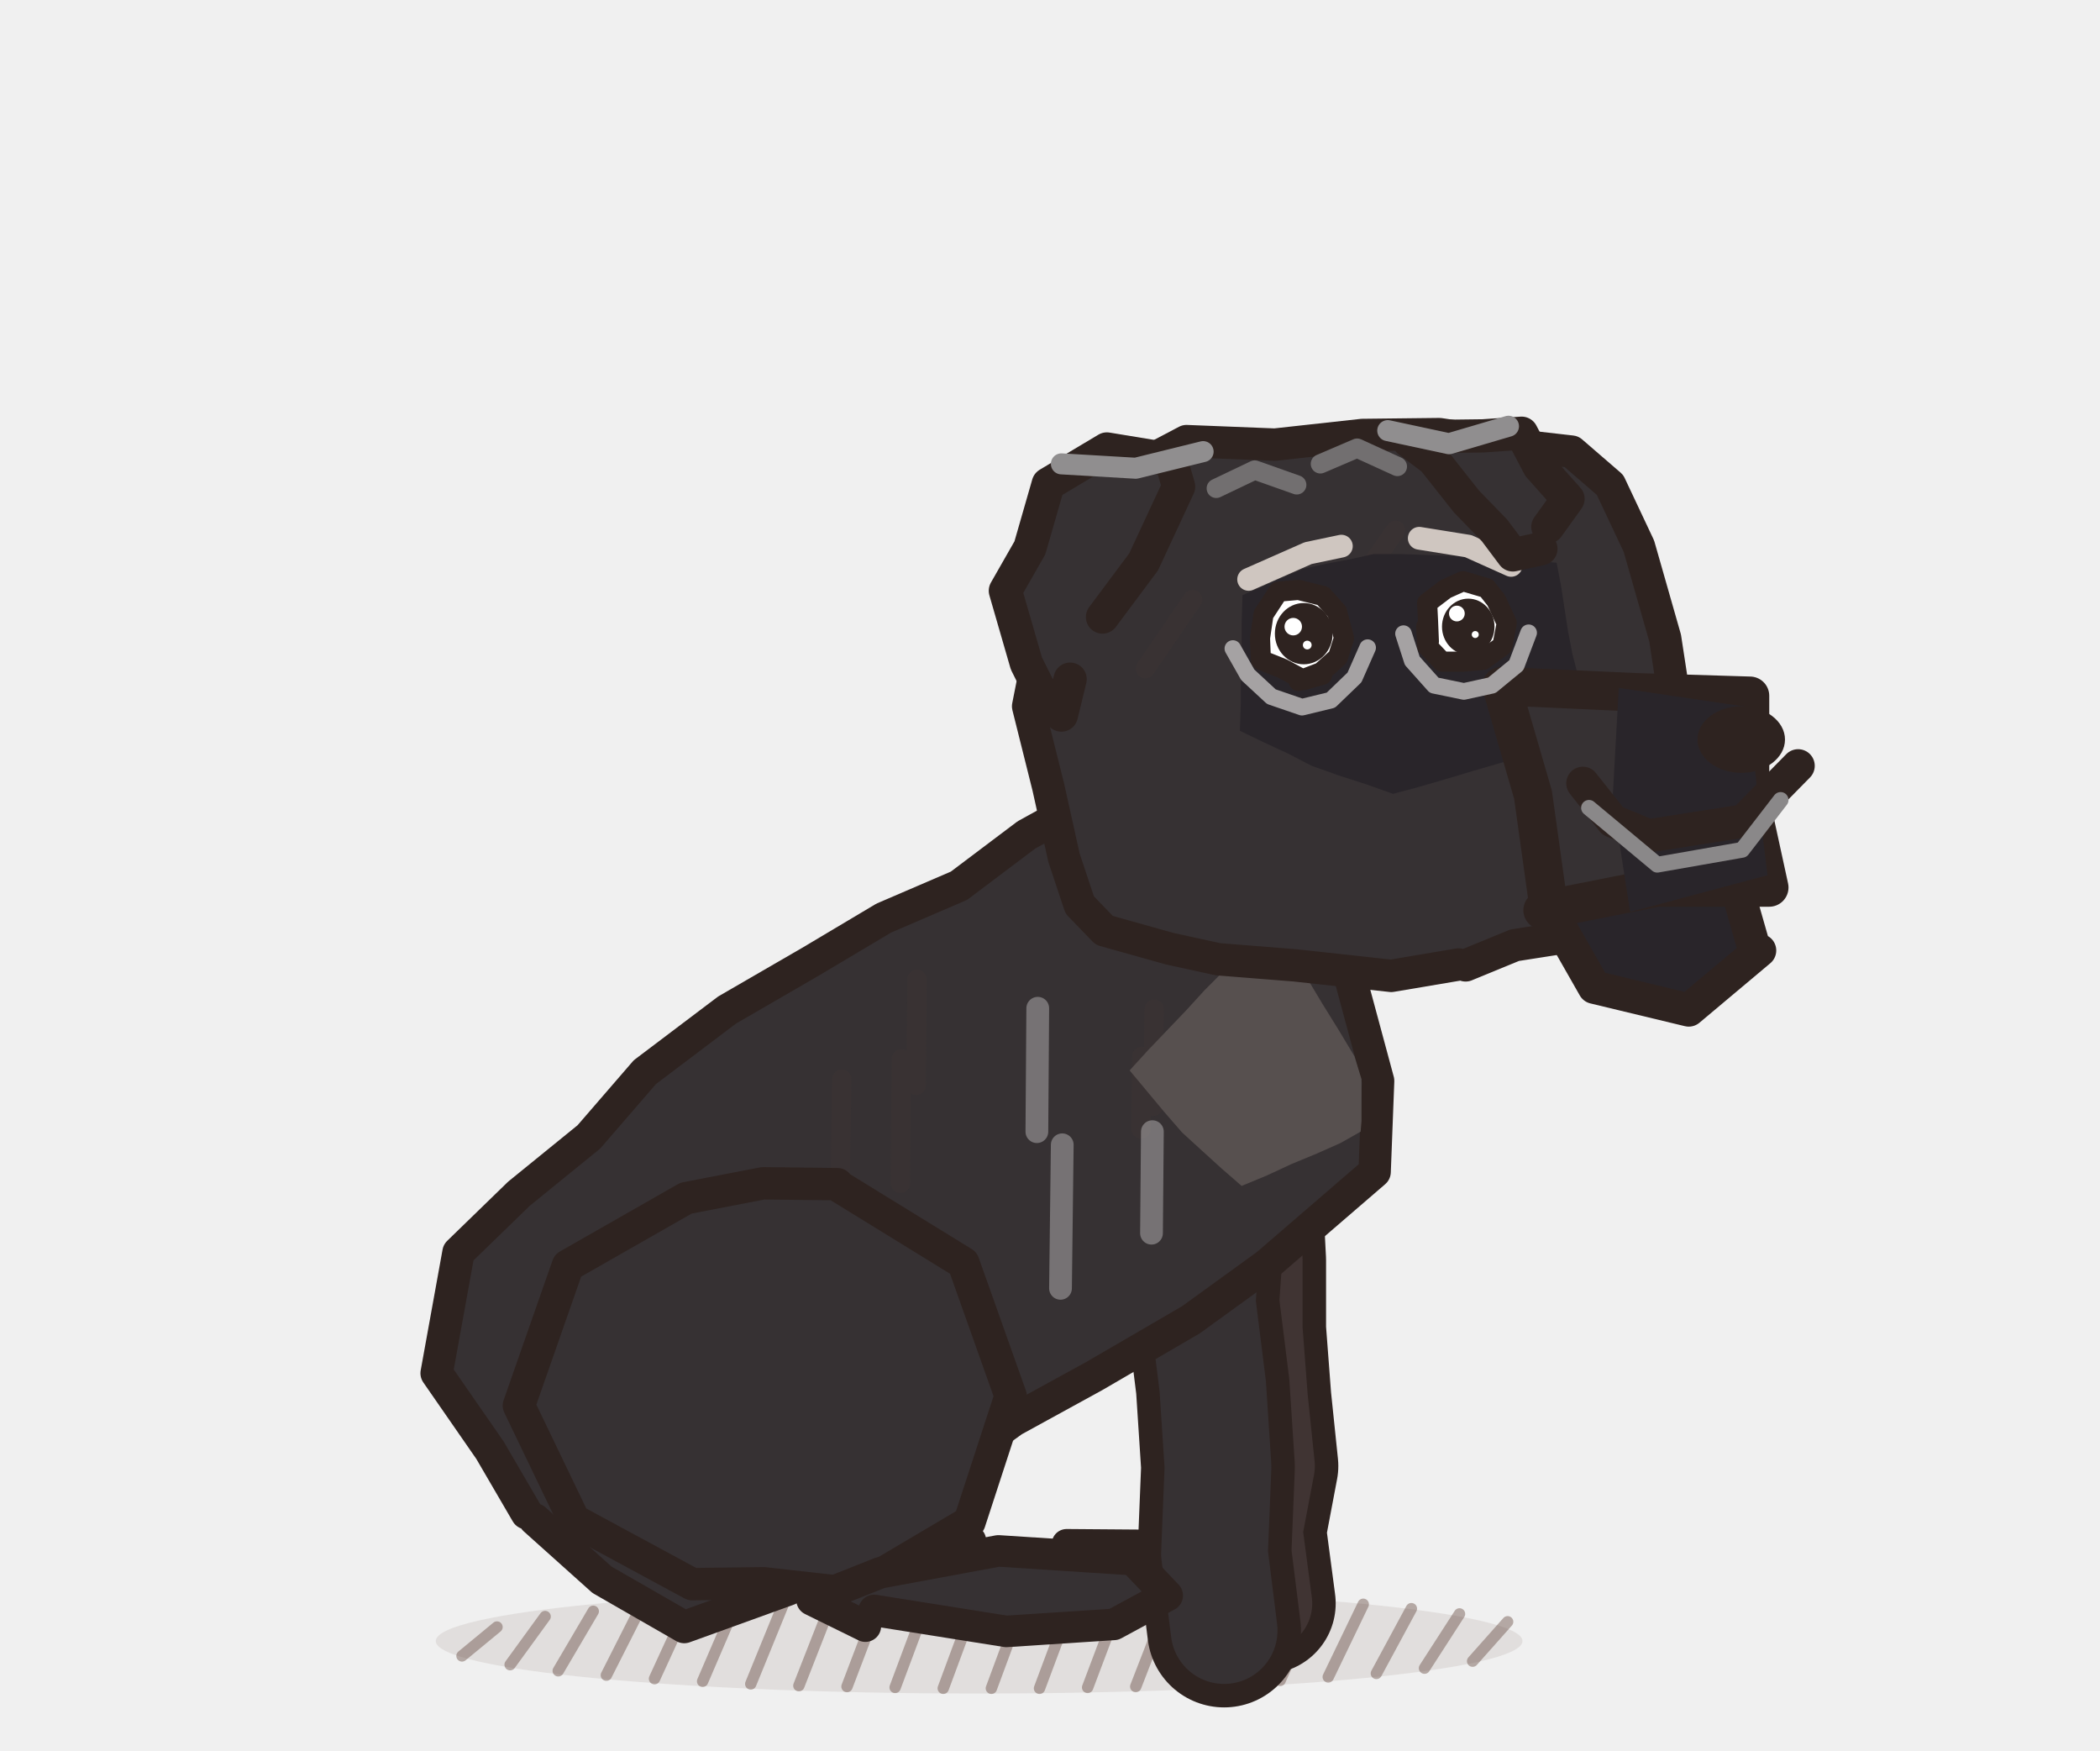
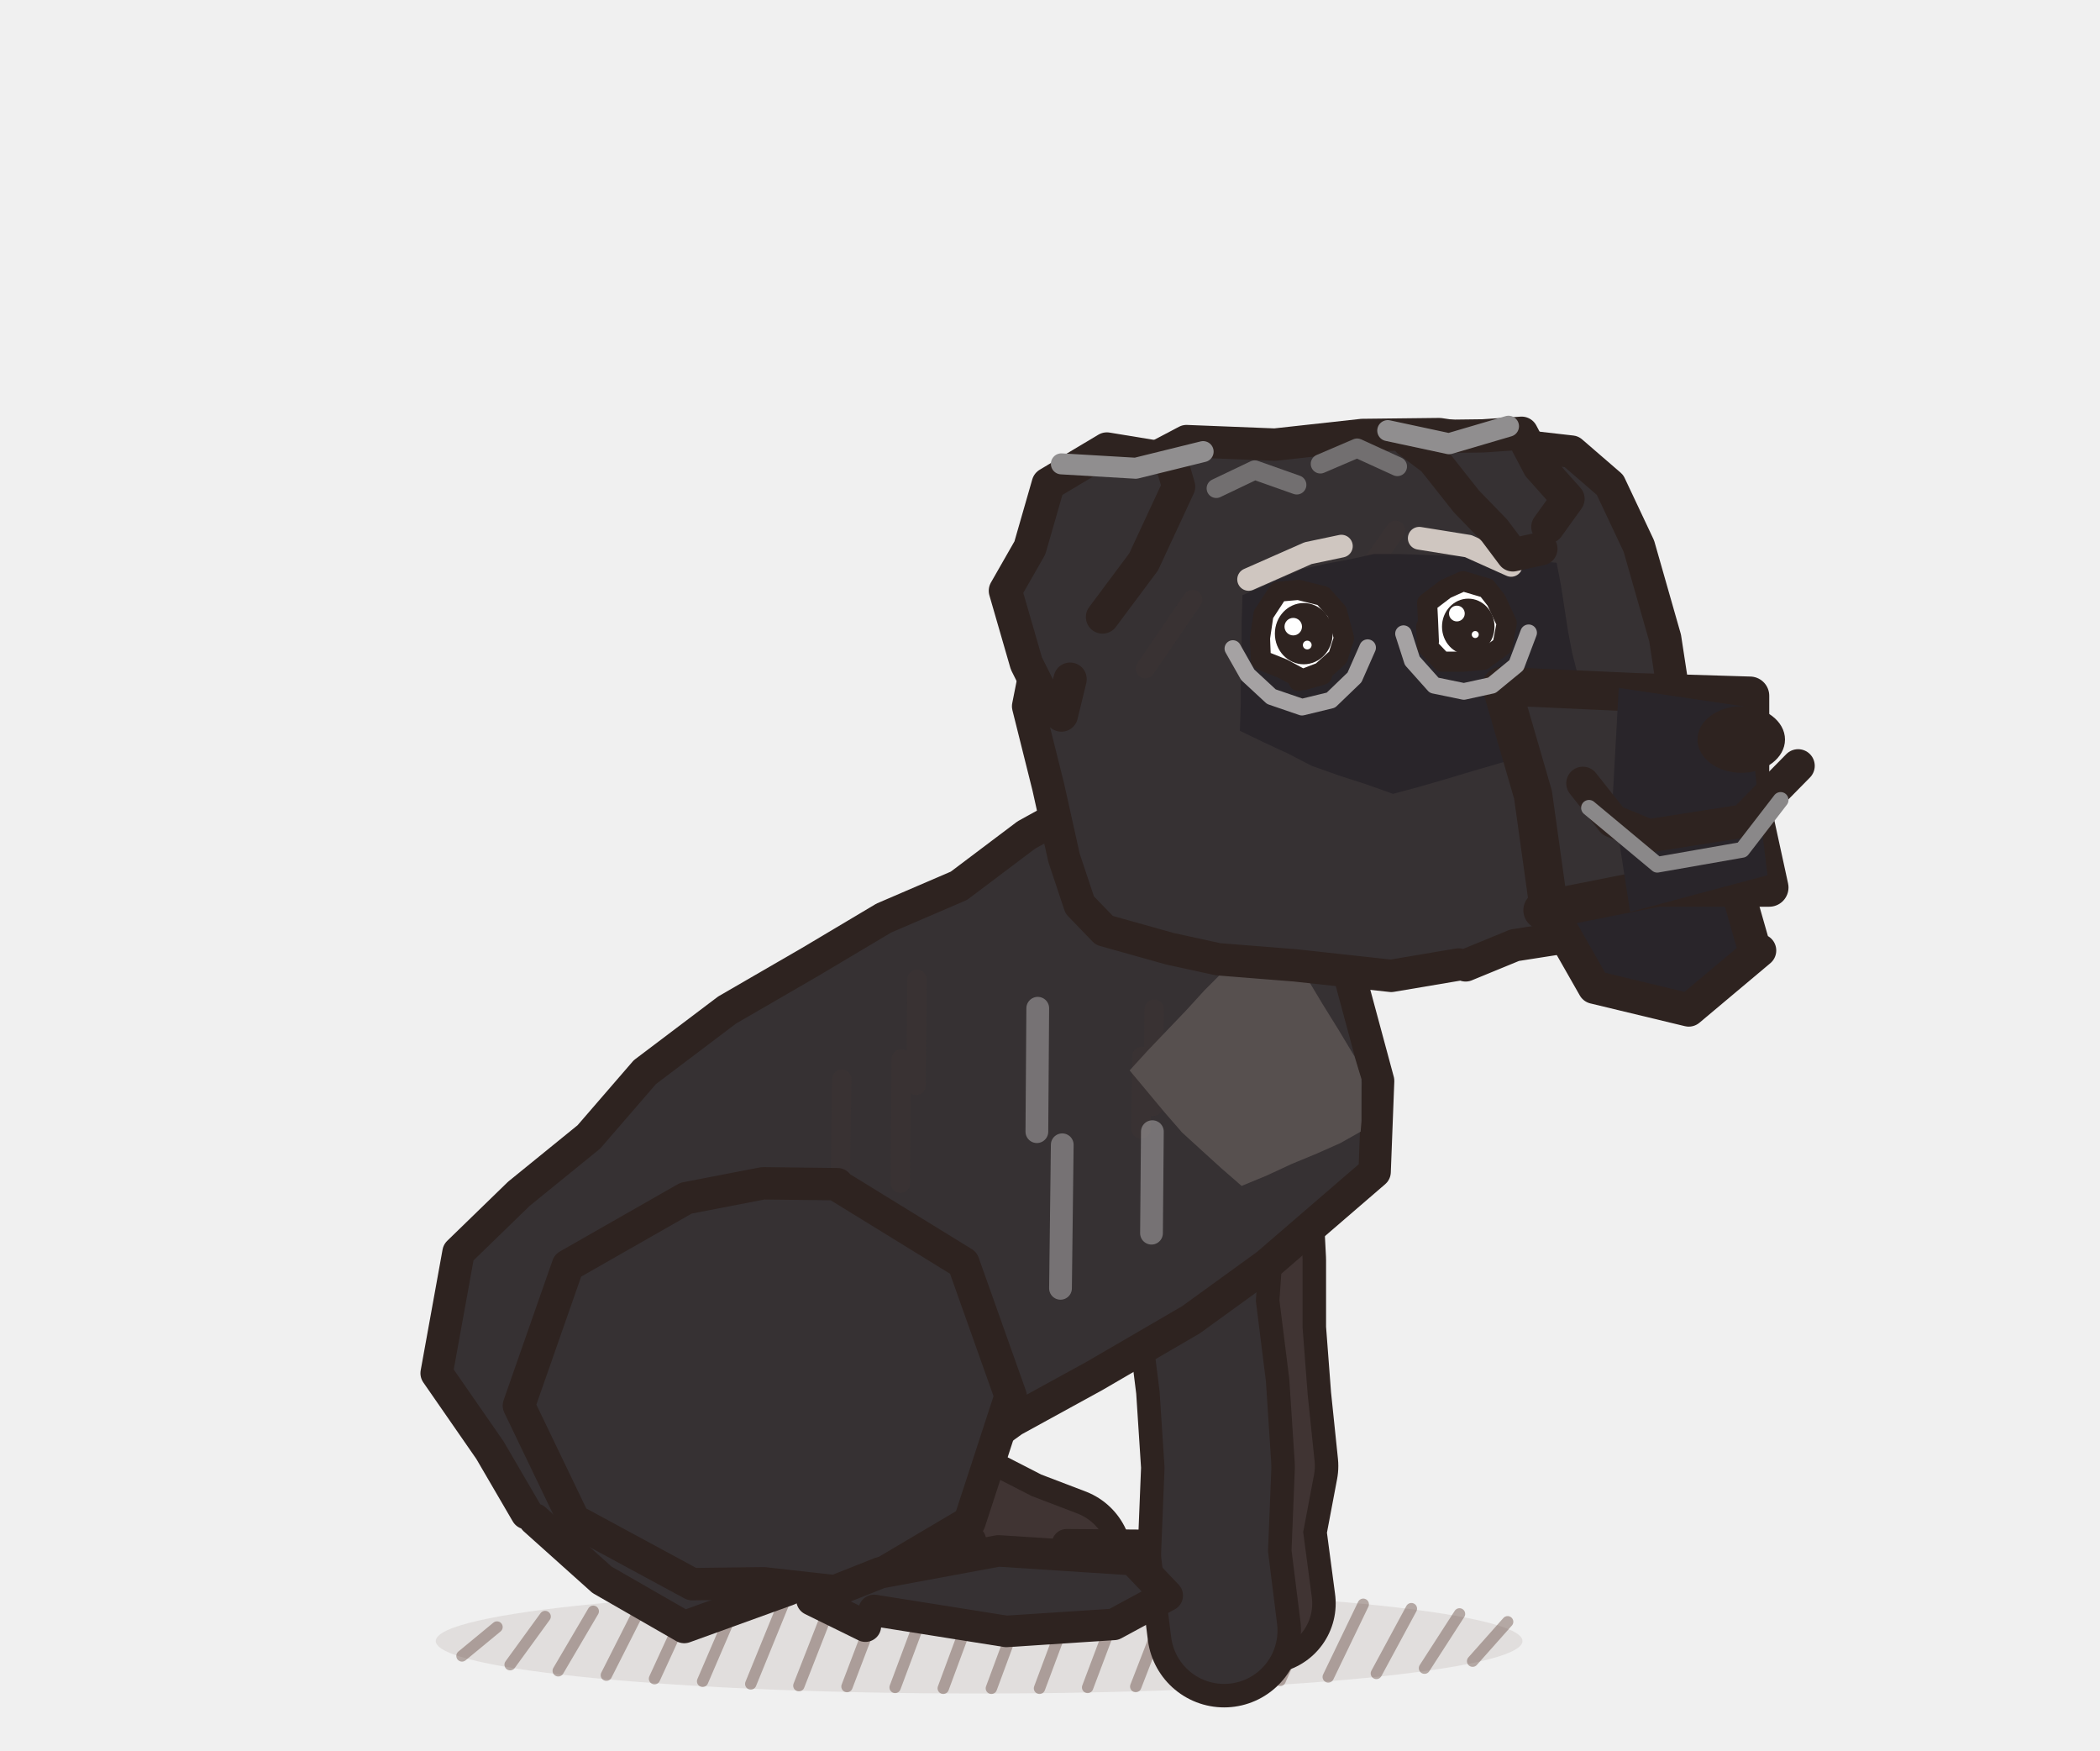
<svg xmlns="http://www.w3.org/2000/svg" width="240" height="200" class="pa-dog pa-pose-sit" viewBox="0 0 240 200" role="img" aria-label="Cannoli the Cane Corso, sit">
  <g>
    <ellipse cx="111.9" cy="187.5" rx="62.1" ry="6" fill="#5B3D32" opacity="0.1" />
    <path d="M52.8 189.2l4 -3.3M58.3 190.2l4 -5.5M63.8 190.9l4 -6.8M69.3 191.4l4 -7.9M74.8 191.8l4 -8.7M80.3 192.1l4 -9.3M85.8 192.4l4 -9.8M91.3 192.6l4 -10.2M96.8 192.7l4 -10.5M102.3 192.8l4 -10.7M107.8 192.9l4 -10.8M113.3 192.9l4 -10.8M118.8 192.9l4 -10.7M124.3 192.8l4 -10.6M129.8 192.7l4 -10.3M135.3 192.5l4 -10M140.8 192.3l4 -9.6M146.3 192l4 -9M151.8 191.6l4 -8.3M157.3 191.2l4 -7.4M162.8 190.6l4 -6.2M168.3 189.8l4 -4.5" stroke="#5B3D32" stroke-width="1.3" stroke-linecap="round" opacity="0.4" fill="none" />
    <g class="pa-d-f0">
      <path d="M61.6 158.5L68.9 161.4L74.5 162.9L83.1 164.1L90.6 165.8L97 162L103.5 160.4" fill="none" stroke="#2E2320" stroke-width="13.765" stroke-linecap="round" stroke-linejoin="round" />
      <path d="M61.6 158.5L68.9 161.4L74.5 162.9L83.1 164.1L90.6 165.8L97 162L103.5 160.4" fill="none" stroke="#363133" stroke-width="8.4" stroke-linecap="round" stroke-linejoin="round" />
      <g class="pa-d-leg pa-d-leg-FH">
+         <path d="M87.5 157.9L95.4 163.7L101.8 168.4L108 172.2L115.6 176.1L121.1 178.2" fill="none" stroke="#2E2320" stroke-width="16.665" stroke-linecap="round" stroke-linejoin="round" />
+         <path d="M87.5 157.9L95.4 163.7L101.8 168.4L108 172.2L115.6 176.1L121.1 178.2" fill="none" stroke="#403433" stroke-width="11.3" stroke-linecap="round" stroke-linejoin="round" />
        <path d="M121.9 176.4L134.9 176.5L139.4 181L135.3 182.3L122.3 182.8L109.8 182.3L106.4 180L111 176Z" fill="#403433" />
        <path d="M121.9 176.4L134.9 176.5L139.4 181L135.3 182.3L122.3 182.8L109.8 182.3L106.4 180L111 176" fill="none" stroke="#2E2320" stroke-width="3.4" stroke-linecap="round" stroke-linejoin="round" />
      </g>
      <g class="pa-d-leg pa-d-leg-FF">
        <path d="M141 120.3L142.7 127.9L143.1 136.3L143.5 144L143.5 151.9L144.1 159.8L144.9 167.5L143.5 174.9L144.6 183.2" fill="none" stroke="#2E2320" stroke-width="16.101" stroke-linecap="round" stroke-linejoin="round" />
        <path d="M141 120.3L142.7 127.9L143.1 136.3L143.5 144L143.5 151.9L144.1 159.8L144.9 167.5L143.5 174.9L144.6 183.2" fill="none" stroke="#403433" stroke-width="10.736" stroke-linecap="round" stroke-linejoin="round" />
      </g>
      <g class="pa-d-leg pa-d-leg-NF">
        <path d="M136.1 130.5L138 140.3L137.4 148.8L138.6 158.4L139.2 167.6L138.8 177.5L139.9 186.3" fill="none" stroke="#2E2320" stroke-width="17.565" stroke-linecap="round" stroke-linejoin="round" />
        <path d="M136.1 130.5L138 140.3L137.4 148.8L138.6 158.4L139.2 167.6L138.8 177.5L139.9 186.3" fill="none" stroke="#363133" stroke-width="12.2" stroke-linecap="round" stroke-linejoin="round" />
      </g>
      <path d="M126.7 111L131.9 106.9L136.3 101.9L142.1 95.5L147.7 91.4" fill="none" stroke="#2E2320" stroke-width="30.565" stroke-linecap="round" stroke-linejoin="round" />
      <path d="M126.7 111L131.9 106.9L136.3 101.9L142.1 95.5L147.7 91.4" fill="none" stroke="#363133" stroke-width="25.2" stroke-linecap="round" stroke-linejoin="round" />
      <path d="M60.2 172.9L56 165.7L49.9 156.9L52.4 143.1L59.3 136.4L67.3 129.9L73.7 122.5L83.1 115.4L92.6 109.9L101 104.9L109.6 101.2L117.3 95.4L128.9 89L140.4 94.5L148.5 103.1L154.1 110.9L157.5 123.5L157.1 133.9L144.8 144.5L136.1 150.8L125.1 157.2L115.8 162.3L105.8 169.5L99.3 174.6L90.1 181.6L78.2 185.9L68.8 180.5Z" fill="#363133" />
      <path d="M60.2 172.9L56 165.7L49.9 156.9L52.4 143.1L59.3 136.4L67.3 129.9L73.7 122.5L83.1 115.4L92.6 109.9L101 104.9L109.6 101.2L117.3 95.4L128.9 89L140.4 94.5L148.5 103.1L154.1 110.9L157.5 123.5L157.1 133.9L144.8 144.5L136.1 150.8L125.1 157.2L115.8 162.3L105.8 169.5L99.3 174.6L90.1 181.6L78.2 185.9L68.8 180.5L61.1 173.6" fill="none" stroke="#2E2320" stroke-width="3.7" stroke-linecap="round" stroke-linejoin="round" />
      <path d="M131.8 126.4L131.9 115.3M85.5 161.8L85.6 146.2M93.8 156.1L93.9 140.4M96 136.8L96.2 123.3M102.9 135.2L103 121M70.7 155.8L70.7 148M104.7 124L104.8 111.9M130.4 129L130.5 120.7" stroke="#3e3433" stroke-width="2.2" stroke-linecap="round" opacity=".42" />
      <path d="M79 142L78.9 155.8M121.2 147.2L121.4 130.8M131.6 140.9L131.7 129.3M118.5 129.3L118.6 115.2" stroke="#fff" stroke-width="2.6" stroke-linecap="round" opacity=".32" />
      <path d="M129.1 122.3L131.2 120L133.4 117.7L135.6 115.4L137.7 113.1L139.8 111L141.8 109L143.8 106.9L145.9 104.8L147.1 107.2L148.3 109.5L149.4 111.8L151.2 114.8L153 117.7L154.8 120.7L155.6 123.3L155.6 125.6L155.6 128.1L155.5 129.3L153.2 130.6L150.5 131.8L147.6 133L144.8 134.3L141.9 135.5L139.6 133.5L137.4 131.5L135.1 129.4L133.1 127.1L131.1 124.7Z" fill="#57504F" />
      <g class="pa-d-leg pa-d-leg-NH">
        <path d="M95.8 135.5L110.1 144.3L115.5 159.5L110.8 173.9L97.1 182L87.3 180.9L79.1 181L65.6 173.7L59.3 160.6L64.9 144.6L78.4 136.9L87.2 135.2Z" fill="#363133" />
        <path d="M95.8 135.5L110.1 144.3L115.5 159.5L110.8 173.9L97.1 182L87.3 180.9L79.1 181L65.6 173.7L59.3 160.6L64.9 144.6L78.4 136.9L87.2 135.2L95.7 135.3" fill="none" stroke="#2E2320" stroke-width="3.7" stroke-linecap="round" stroke-linejoin="round" />
        <path d="M98.9 185.8L92.8 182.8L100.6 179.7L114.1 177.2L129.5 178.2L133.4 182.3L127.3 185.6L115 186.4Z" fill="#363133" />
        <path d="M98.9 185.8L92.8 182.8L100.6 179.7L114.1 177.2L129.5 178.2L133.4 182.3L127.3 185.6L115 186.4L99.9 184" fill="none" stroke="#2E2320" stroke-width="3.6" stroke-linecap="round" stroke-linejoin="round" />
      </g>
      <path d="M166.7 110.2L159 111.5L148 110.3L139.2 109.6L133.7 108.4L126.2 106.3L123.4 103.4L121.6 98L119.8 89.9L117.5 80.7L119.6 70.1L122.7 60.4L126.5 55.2L135.6 50.4L145.7 50.8L155.7 49.7L164.5 49.6L172.6 50.8L179.6 51.6L184 55.4L187.3 62.4L190.3 72.9L191.8 82.7L190.1 92.4L189.4 101.6L184.8 104.3L179.5 107L173.1 108Z" fill="#363133" />
      <path d="M166.7 110.2L159 111.5L148 110.3L139.2 109.6L133.7 108.4L126.2 106.3L123.4 103.4L121.6 98L119.8 89.9L117.5 80.7L119.6 70.1L122.7 60.4L126.5 55.2L135.6 50.4L145.7 50.8L155.7 49.7L164.5 49.6L172.6 50.8L179.6 51.6L184 55.4L187.3 62.4L190.3 72.9L191.8 82.7L190.1 92.4L189.4 101.6L184.8 104.3L179.5 107L173.1 108L167.5 110.3" fill="none" stroke="#2E2320" stroke-width="3.7" stroke-linecap="round" stroke-linejoin="round" />
      <path d="M159.5 60.6L154.7 67.4M155.9 76L162.3 66.7M130.9 76.4L136.3 68.5M170 75L176.3 65.7" stroke="#3e3433" stroke-width="2.2" stroke-linecap="round" opacity=".42" />
      <path d="M154.4 78.1L160.1 69.8M159 76.4L165.7 66.7" stroke="#fff" stroke-width="2.6" stroke-linecap="round" opacity=".32" />
      <path d="M142 68L144.3 67L146.6 66L148.9 65L151.6 64.4L154.3 63.9L157 63.3L159.9 63.3L162.8 63.4L165.7 63.5L168.6 63.5L171.7 63.8L174.8 64L177.9 64.3L178.4 66.9L178.8 69.5L179.2 72.1L179.7 74.7L180.5 77.8L181.4 80.8L182.2 83.9L179.5 84.7L176.8 85.6L174.1 86.4L171.4 87.2L168.3 88.1L165.3 89L162.2 89.9L159.2 90.7L156.1 89.6L153 88.6L149.9 87.5L147.2 86.1L144.4 84.8L141.7 83.5L141.8 80.4L141.8 77.3L141.9 74.2L141.9 71.1Z" fill="#29252a" />
      <path d="M139 55.8L143.4 53.7L148.2 55.4" fill="none" stroke="#726f70" stroke-width="2.2" stroke-linecap="round" stroke-linejoin="round" />
      <path d="M150.9 53L155.1 51.2L159.7 53.3" fill="none" stroke="#726f70" stroke-width="2.2" stroke-linecap="round" stroke-linejoin="round" />
      <path d="M201.1 108.6L193 115.4L182.2 112.8L177.3 104.2L186.9 100.6L197.2 96.9Z" fill="#29252a" />
      <path d="M201.1 108.6L193 115.4L182.2 112.8L177.3 104.2L186.9 100.6L197.2 96.9L200.6 108.8" fill="none" stroke="#2E2320" stroke-width="3.8" stroke-linecap="round" stroke-linejoin="round" />
      <path d="M177.1 104.4L175.2 90.8L171.6 78.4L186.9 79.1L200 79.5L200 91.3L202.2 101.4L189.4 101.4Z" fill="#363133" />
      <path d="M177.1 104.4L175.2 90.8L171.6 78.4L186.9 79.1L200 79.5L200 91.3L202.2 101.4L189.4 101.4L176.3 104" fill="none" stroke="#2E2320" stroke-width="4.4" stroke-linecap="round" stroke-linejoin="round" />
      <path d="M185 78.6L199.9 80.8L200.8 90.2L202 100L186.3 104.2L184.3 91.3Z" fill="#29252a" />
      <path d="M151.1 77.1L149 77.7L146.6 76.4L144.1 75.4L144 72.9L144.4 70.2L146.1 67.6L148.4 67.4L151.2 68.1L152.8 69.9L153.6 72.9L152.9 75.1Z" fill="#FFFFFF" />
      <path d="M151.1 77.1L149 77.7L146.6 76.4L144.1 75.4L144 72.9L144.4 70.2L146.1 67.6L148.4 67.4L151.2 68.1L152.8 69.9L153.6 72.9L152.9 75.1L151 76.8L148.4 77.8" fill="none" stroke="#2E2320" stroke-width="2.3" stroke-linecap="round" stroke-linejoin="round" />
      <ellipse cx="149" cy="72.4" rx="3.3" ry="3.5" fill="#2E2320" />
      <ellipse cx="147.8" cy="71.6" rx="1" ry="1" fill="#FFFFFF" />
      <ellipse cx="149.4" cy="73.7" rx="0.5" ry="0.5" fill="#FFFFFF" />
      <path d="M142.7 66.2L149.5 63.2L153.3 62.4" fill="none" stroke="#CFC6C0" stroke-width="2.6" stroke-linecap="round" stroke-linejoin="round" />
      <path d="M163.3 73.3L163.2 70.9L163.1 68.9L165.2 67.3L167.2 66.4L169.9 67.2L171 68.6L172.2 71.2L171.7 73.8L169.5 75.4L167.2 75.6L164.8 75.6Z" fill="#FFFFFF" />
      <path d="M163.3 73.3L163.2 70.9L163.1 68.9L165.2 67.3L167.2 66.4L169.9 67.2L171 68.6L172.2 71.2L171.7 73.8L169.5 75.4L167.2 75.6L164.8 75.6L163.1 73.8L163 71.6" fill="none" stroke="#2E2320" stroke-width="2.3" stroke-linecap="round" stroke-linejoin="round" />
      <ellipse cx="167.8" cy="71.6" rx="3" ry="3.2" fill="#2E2320" />
      <ellipse cx="166.5" cy="70.1" rx="0.9" ry="0.9" fill="#FFFFFF" />
      <ellipse cx="168.6" cy="72.5" rx="0.4" ry="0.4" fill="#FFFFFF" />
      <path d="M162.2 61.5L167.8 62.4L172.7 64.6" fill="none" stroke="#CFC6C0" stroke-width="2.6" stroke-linecap="round" stroke-linejoin="round" />
      <ellipse cx="199" cy="84.5" rx="5" ry="3.8" fill="#2E2320" />
      <path d="M180.9 89.5L184.3 93.8L188.4 95.5L199.3 93.8L205.5 87.5" fill="none" stroke="#2E2320" stroke-width="3.8" stroke-linecap="round" stroke-linejoin="round" />
      <path d="M156.3 74L154.8 77.4L152.1 80L148.8 80.8L145.3 79.6L142.6 77.1L140.9 74.1" fill="none" stroke="#a5a2a3" stroke-width="1.9" stroke-linecap="round" stroke-linejoin="round" />
      <path d="M174.7 72.3L173.3 76L170.5 78.3L167.3 79L163.9 78.3L161.4 75.5L160.4 72.4" fill="none" stroke="#a5a2a3" stroke-width="1.9" stroke-linecap="round" stroke-linejoin="round" />
      <path d="M181.6 92.3L189.4 98.8L199.1 97.1L203.5 91.4" fill="none" stroke="#8a8889" stroke-width="1.8" stroke-linecap="round" stroke-linejoin="round" />
      <path d="M126 70.5L130.7 64.2L134.7 55.6L133.8 52.5L126.5 51.3L119.8 55.3L117.7 62.6L114.9 67.5L117.3 75.8L119.3 79.8L121.3 81.7L122.3 77.6Z" fill="#363133" />
      <path d="M126 70.5L130.7 64.2L134.7 55.6L133.8 52.5L126.5 51.3L119.8 55.3L117.7 62.6L114.9 67.5L117.3 75.8L119.3 79.8L121.3 81.7L122.3 77.6" fill="none" stroke="#2E2320" stroke-width="3.8" stroke-linecap="round" stroke-linejoin="round" />
      <path d="M137.5 51.6L129.8 53.5L121.3 53" fill="none" stroke="#908e8f" stroke-width="2.4" stroke-linecap="round" stroke-linejoin="round" />
      <path d="M176.1 62.7L172.9 63.4L170.8 60.6L167.6 57.3L163.8 52.5L161 50.4L161.5 49.9L169.5 49.8L173.9 49.5L175.9 53.3L179.2 57L176.9 60.2Z" fill="#363133" />
      <path d="M176.1 62.7L172.9 63.4L170.8 60.6L167.6 57.3L163.8 52.5L161 50.4L161.5 49.9L169.5 49.8L173.9 49.5L175.9 53.3L179.2 57L176.9 60.2" fill="none" stroke="#2E2320" stroke-width="3.8" stroke-linecap="round" stroke-linejoin="round" />
      <path d="M158.6 49.2L165.6 50.7L172.4 48.7" fill="none" stroke="#908e8f" stroke-width="2.4" stroke-linecap="round" stroke-linejoin="round" />
    </g>
  </g>
</svg>
